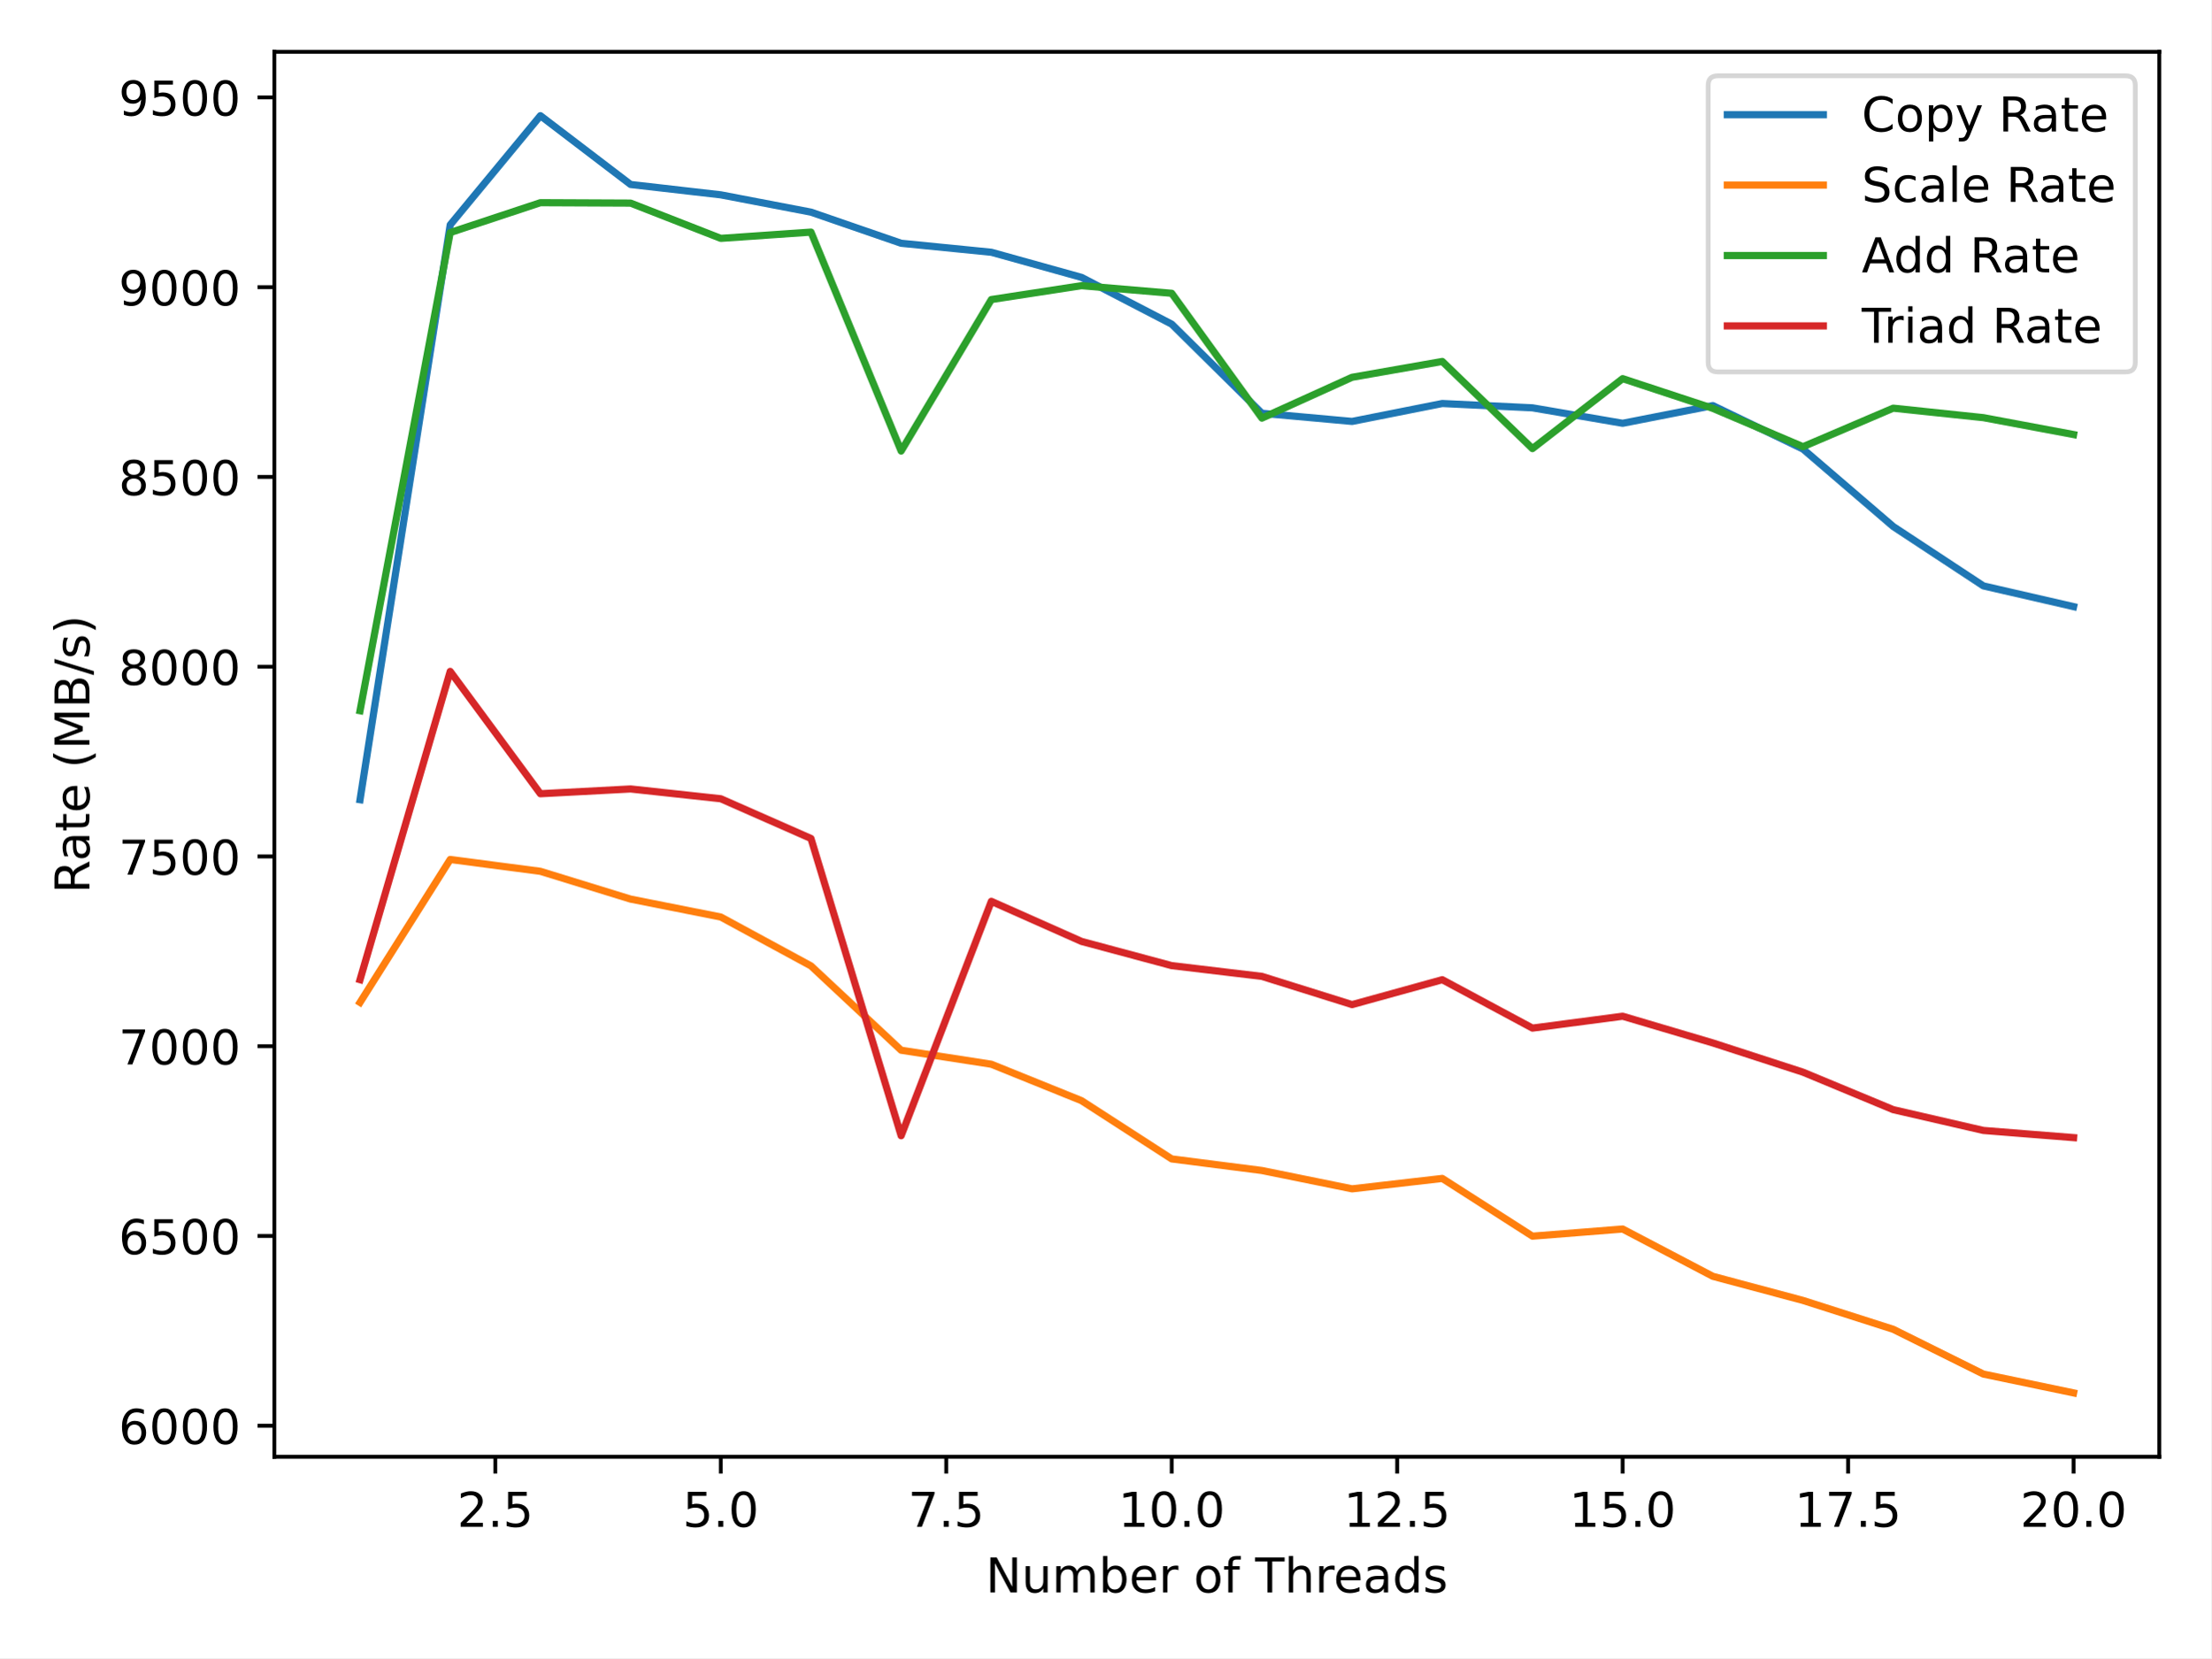
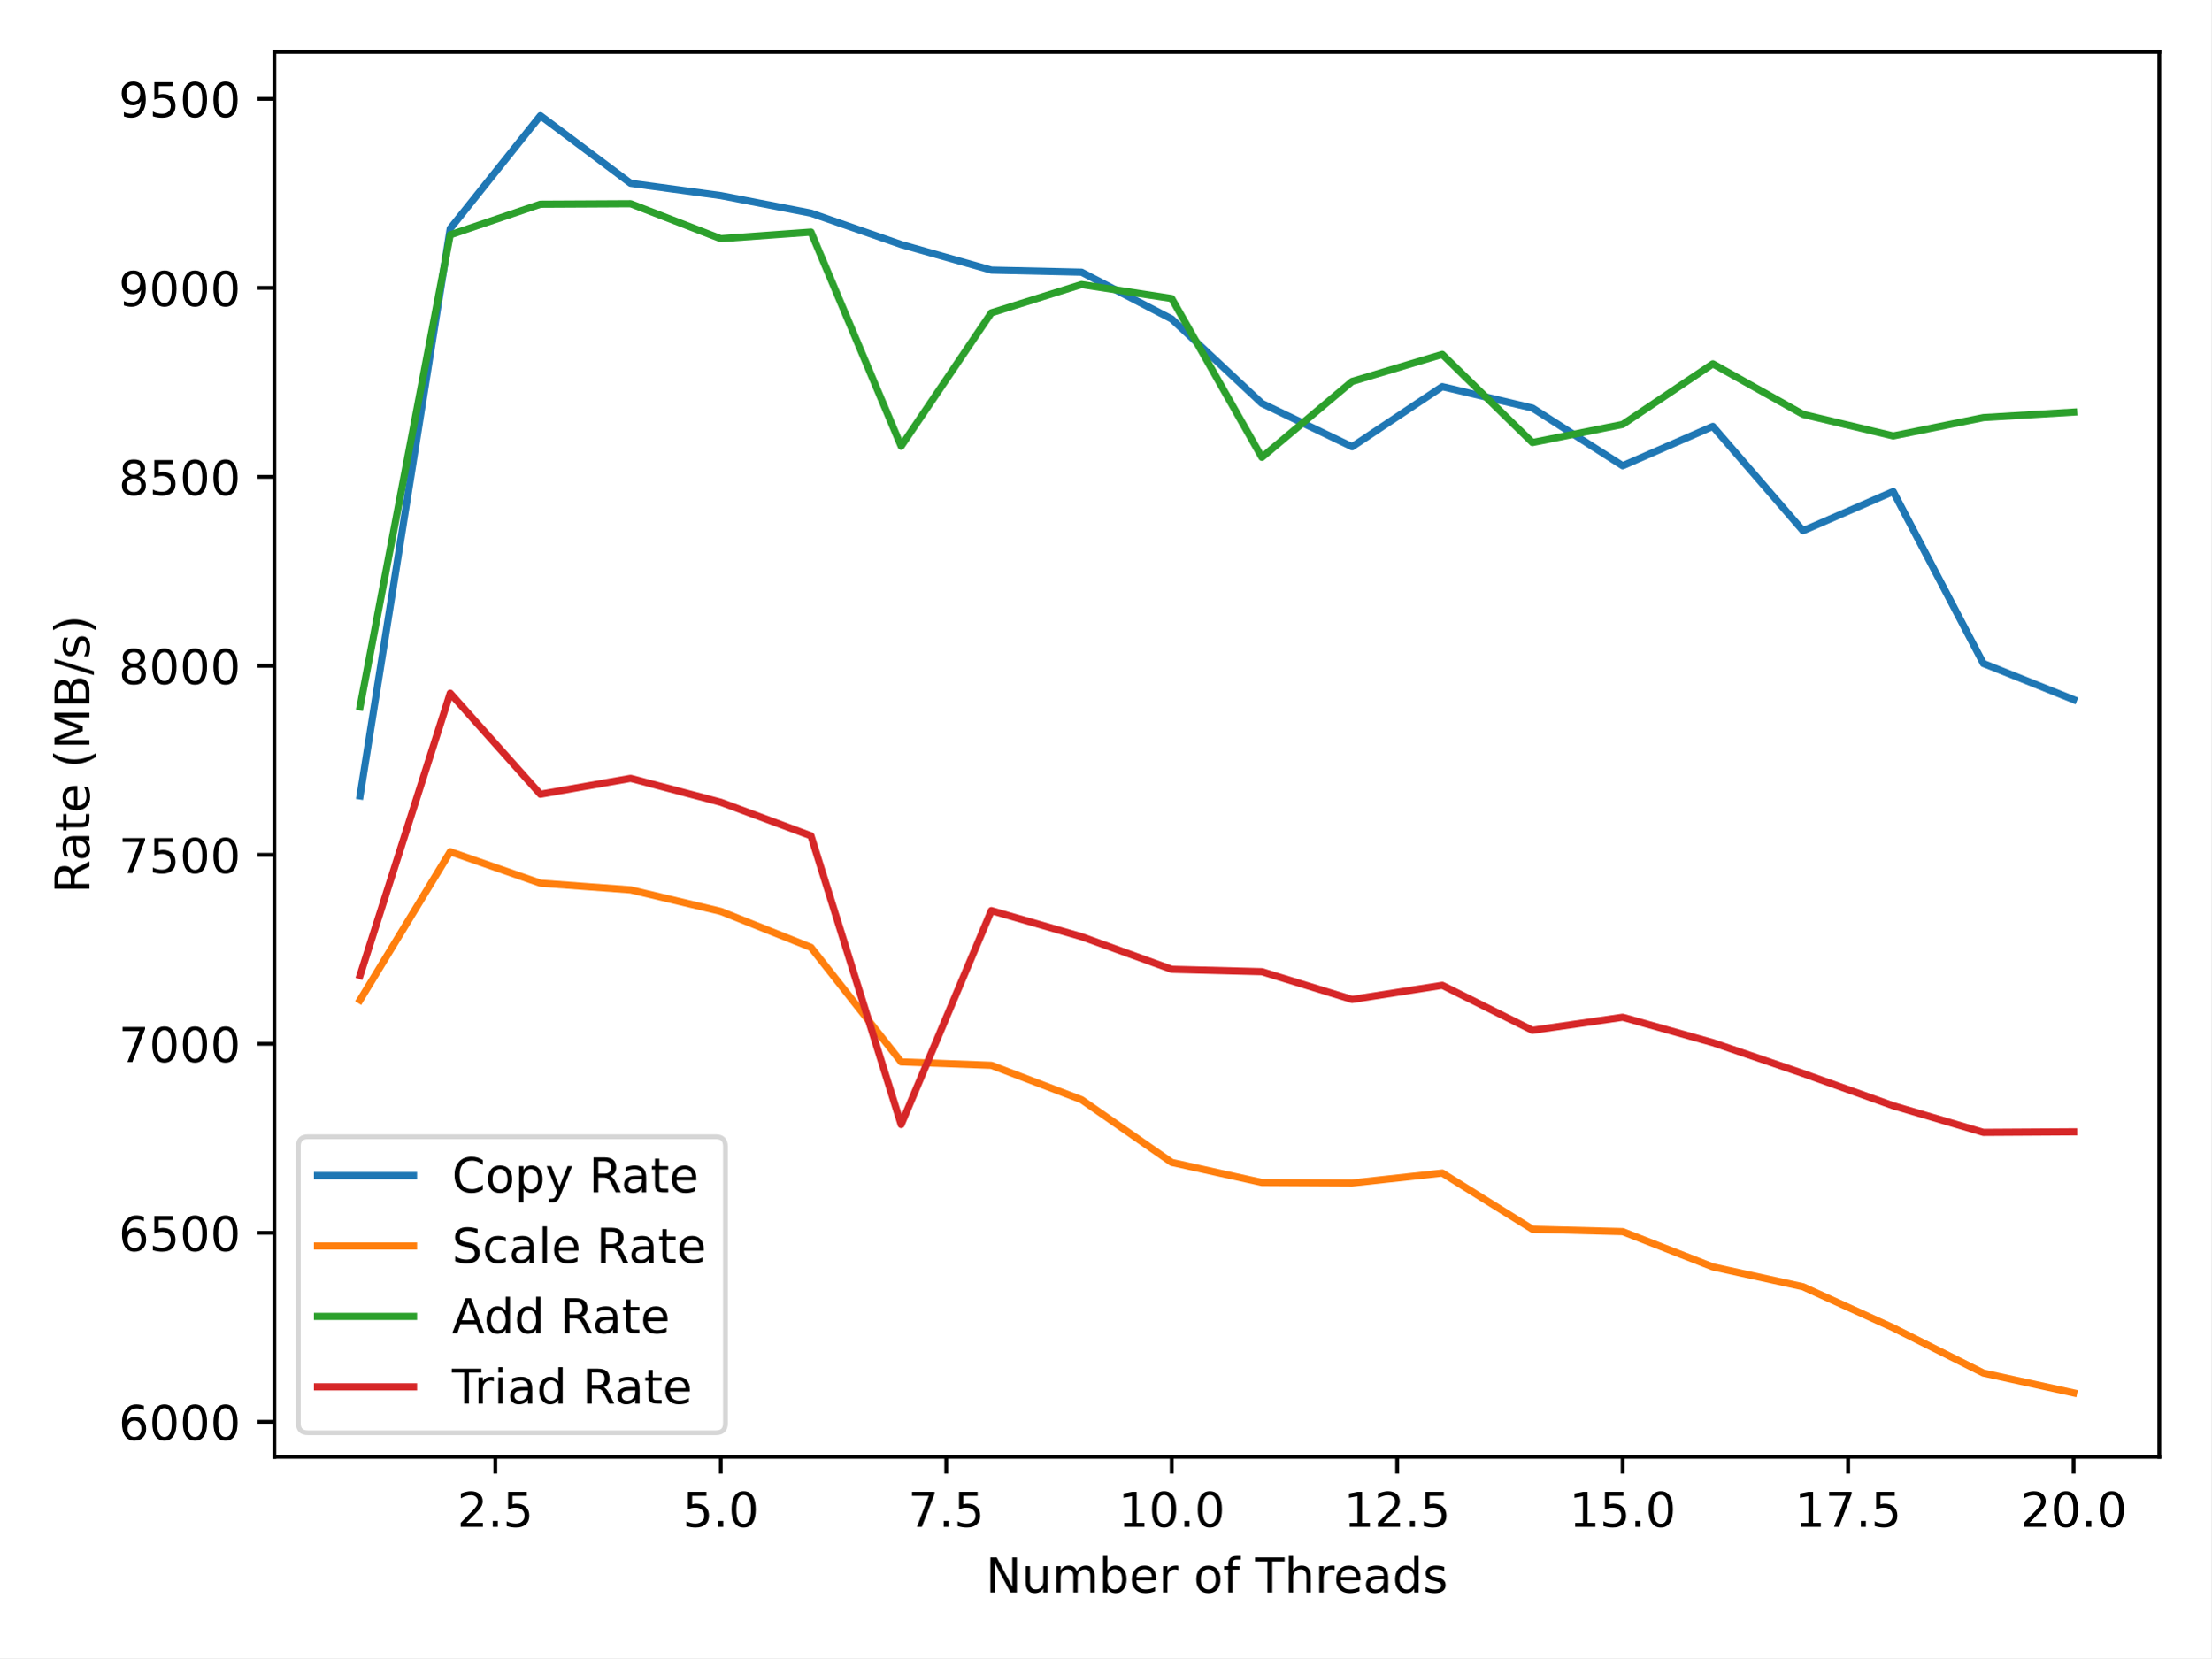
<svg xmlns="http://www.w3.org/2000/svg" xmlns:xlink="http://www.w3.org/1999/xlink" height="345.6pt" version="1.1" viewBox="0 0 460.8 345.6" width="460.8pt">
  <defs>
    <style type="text/css">*{stroke-linecap:butt;stroke-linejoin:round;}</style>
  </defs>
  <g id="figure_1">
    <g id="patch_1">
      <path d="M 0 345.6  L 460.8 345.6  L 460.8 0  L 0 0  z " style="fill:#ffffff;" />
    </g>
    <g id="axes_1">
      <g id="patch_2">
        <path d="M 57.17 303.64  L 450 303.64  L 450 10.8  L 57.17 10.8  z " style="fill:#ffffff;" />
      </g>
      <g id="matplotlib.axis_1">
        <g id="xtick_1">
          <g id="line2d_1">
            <defs>
-               <path d="M 0 0  L 0 3.5  " id="m4a4d8d1204" style="stroke:#000000;stroke-width:0.8;" />
-             </defs>
-             <g>
-               <use style="stroke:#000000;stroke-width:0.8;" x="103.219" xlink:href="#m4a4d8d1204" y="303.64" />
+               <path d="M 0 0  L 0 3.5  " id="m81d49701ac" style="stroke:#000000;stroke-width:0.8;" />
+             </defs>
+             <g>
+               <use style="stroke:#000000;stroke-width:0.8;" x="103.219" xlink:href="#m81d49701ac" y="303.64" />
            </g>
          </g>
          <g id="text_1">
            <g transform="translate(95.26789 318.2384)scale(0.1 -0.1)">
              <defs>
                <path d="M 19.188 8.297  L 53.609 8.297  L 53.609 0  L 7.328 0  L 7.328 8.297  Q 12.938 14.109 22.625 23.891  Q 32.328 33.688 34.812 36.531  Q 39.547 41.844 41.422 45.531  Q 43.312 49.219 43.312 52.781  Q 43.312 58.594 39.234 62.25  Q 35.156 65.922 28.609 65.922  Q 23.969 65.922 18.812 64.312  Q 13.672 62.703 7.812 59.422  L 7.812 69.391  Q 13.766 71.781 18.938 73  Q 24.125 74.219 28.422 74.219  Q 39.75 74.219 46.484 68.547  Q 53.219 62.891 53.219 53.422  Q 53.219 48.922 51.531 44.891  Q 49.859 40.875 45.406 35.406  Q 44.188 33.984 37.641 27.219  Q 31.109 20.453 19.188 8.297  z " id="DejaVuSans-50" />
                <path d="M 10.688 12.406  L 21 12.406  L 21 0  L 10.688 0  z " id="DejaVuSans-46" />
                <path d="M 10.797 72.906  L 49.516 72.906  L 49.516 64.594  L 19.828 64.594  L 19.828 46.734  Q 21.969 47.469 24.109 47.828  Q 26.266 48.188 28.422 48.188  Q 40.625 48.188 47.75 41.5  Q 54.891 34.812 54.891 23.391  Q 54.891 11.625 47.562 5.094  Q 40.234 -1.422 26.906 -1.422  Q 22.312 -1.422 17.547 -0.641  Q 12.797 0.141 7.719 1.703  L 7.719 11.625  Q 12.109 9.234 16.797 8.062  Q 21.484 6.891 26.703 6.891  Q 35.156 6.891 40.078 11.328  Q 45.016 15.766 45.016 23.391  Q 45.016 31 40.078 35.438  Q 35.156 39.891 26.703 39.891  Q 22.75 39.891 18.812 39.016  Q 14.891 38.141 10.797 36.281  z " id="DejaVuSans-53" />
              </defs>
              <use xlink:href="#DejaVuSans-50" />
              <use x="63.623" xlink:href="#DejaVuSans-46" />
              <use x="95.41" xlink:href="#DejaVuSans-53" />
            </g>
          </g>
        </g>
        <g id="xtick_2">
          <g id="line2d_2">
            <g>
-               <use style="stroke:#000000;stroke-width:0.8;" x="150.209" xlink:href="#m4a4d8d1204" y="303.64" />
+               <use style="stroke:#000000;stroke-width:0.8;" x="150.209" xlink:href="#m81d49701ac" y="303.64" />
            </g>
          </g>
          <g id="text_2">
            <g transform="translate(142.2571 318.2384)scale(0.1 -0.1)">
              <defs>
                <path d="M 31.781 66.406  Q 24.172 66.406 20.328 58.906  Q 16.5 51.422 16.5 36.375  Q 16.5 21.391 20.328 13.891  Q 24.172 6.391 31.781 6.391  Q 39.453 6.391 43.281 13.891  Q 47.125 21.391 47.125 36.375  Q 47.125 51.422 43.281 58.906  Q 39.453 66.406 31.781 66.406  z M 31.781 74.219  Q 44.047 74.219 50.516 64.516  Q 56.984 54.828 56.984 36.375  Q 56.984 17.969 50.516 8.266  Q 44.047 -1.422 31.781 -1.422  Q 19.531 -1.422 13.062 8.266  Q 6.594 17.969 6.594 36.375  Q 6.594 54.828 13.062 64.516  Q 19.531 74.219 31.781 74.219  z " id="DejaVuSans-48" />
              </defs>
              <use xlink:href="#DejaVuSans-53" />
              <use x="63.623" xlink:href="#DejaVuSans-46" />
              <use x="95.41" xlink:href="#DejaVuSans-48" />
            </g>
          </g>
        </g>
        <g id="xtick_3">
          <g id="line2d_3">
            <g>
-               <use style="stroke:#000000;stroke-width:0.8;" x="197.198" xlink:href="#m4a4d8d1204" y="303.64" />
+               <use style="stroke:#000000;stroke-width:0.8;" x="197.198" xlink:href="#m81d49701ac" y="303.64" />
            </g>
          </g>
          <g id="text_3">
            <g transform="translate(189.2464 318.2384)scale(0.1 -0.1)">
              <defs>
                <path d="M 8.203 72.906  L 55.078 72.906  L 55.078 68.703  L 28.609 0  L 18.312 0  L 43.219 64.594  L 8.203 64.594  z " id="DejaVuSans-55" />
              </defs>
              <use xlink:href="#DejaVuSans-55" />
              <use x="63.623" xlink:href="#DejaVuSans-46" />
              <use x="95.41" xlink:href="#DejaVuSans-53" />
            </g>
          </g>
        </g>
        <g id="xtick_4">
          <g id="line2d_4">
            <g>
-               <use style="stroke:#000000;stroke-width:0.8;" x="244.187" xlink:href="#m4a4d8d1204" y="303.64" />
+               <use style="stroke:#000000;stroke-width:0.8;" x="244.187" xlink:href="#m81d49701ac" y="303.64" />
            </g>
          </g>
          <g id="text_4">
            <g transform="translate(233.0543 318.2384)scale(0.1 -0.1)">
              <defs>
                <path d="M 12.406 8.297  L 28.516 8.297  L 28.516 63.922  L 10.984 60.406  L 10.984 69.391  L 28.422 72.906  L 38.281 72.906  L 38.281 8.297  L 54.391 8.297  L 54.391 0  L 12.406 0  z " id="DejaVuSans-49" />
              </defs>
              <use xlink:href="#DejaVuSans-49" />
              <use x="63.623" xlink:href="#DejaVuSans-48" />
              <use x="127.246" xlink:href="#DejaVuSans-46" />
              <use x="159.033" xlink:href="#DejaVuSans-48" />
            </g>
          </g>
        </g>
        <g id="xtick_5">
          <g id="line2d_5">
            <g>
-               <use style="stroke:#000000;stroke-width:0.8;" x="291.176" xlink:href="#m4a4d8d1204" y="303.64" />
+               <use style="stroke:#000000;stroke-width:0.8;" x="291.176" xlink:href="#m81d49701ac" y="303.64" />
            </g>
          </g>
          <g id="text_5">
            <g transform="translate(280.0436 318.2384)scale(0.1 -0.1)">
              <use xlink:href="#DejaVuSans-49" />
              <use x="63.623" xlink:href="#DejaVuSans-50" />
              <use x="127.246" xlink:href="#DejaVuSans-46" />
              <use x="159.033" xlink:href="#DejaVuSans-53" />
            </g>
          </g>
        </g>
        <g id="xtick_6">
          <g id="line2d_6">
            <g>
-               <use style="stroke:#000000;stroke-width:0.8;" x="338.166" xlink:href="#m4a4d8d1204" y="303.64" />
+               <use style="stroke:#000000;stroke-width:0.8;" x="338.166" xlink:href="#m81d49701ac" y="303.64" />
            </g>
          </g>
          <g id="text_6">
            <g transform="translate(327.0328 318.2384)scale(0.1 -0.1)">
              <use xlink:href="#DejaVuSans-49" />
              <use x="63.623" xlink:href="#DejaVuSans-53" />
              <use x="127.246" xlink:href="#DejaVuSans-46" />
              <use x="159.033" xlink:href="#DejaVuSans-48" />
            </g>
          </g>
        </g>
        <g id="xtick_7">
          <g id="line2d_7">
            <g>
-               <use style="stroke:#000000;stroke-width:0.8;" x="385.155" xlink:href="#m4a4d8d1204" y="303.64" />
+               <use style="stroke:#000000;stroke-width:0.8;" x="385.155" xlink:href="#m81d49701ac" y="303.64" />
            </g>
          </g>
          <g id="text_7">
            <g transform="translate(374.022 318.2384)scale(0.1 -0.1)">
              <use xlink:href="#DejaVuSans-49" />
              <use x="63.623" xlink:href="#DejaVuSans-55" />
              <use x="127.246" xlink:href="#DejaVuSans-46" />
              <use x="159.033" xlink:href="#DejaVuSans-53" />
            </g>
          </g>
        </g>
        <g id="xtick_8">
          <g id="line2d_8">
            <g>
-               <use style="stroke:#000000;stroke-width:0.8;" x="432.144" xlink:href="#m4a4d8d1204" y="303.64" />
+               <use style="stroke:#000000;stroke-width:0.8;" x="432.144" xlink:href="#m81d49701ac" y="303.64" />
            </g>
          </g>
          <g id="text_8">
            <g transform="translate(421.0113 318.2384)scale(0.1 -0.1)">
              <use xlink:href="#DejaVuSans-50" />
              <use x="63.623" xlink:href="#DejaVuSans-48" />
              <use x="127.246" xlink:href="#DejaVuSans-46" />
              <use x="159.033" xlink:href="#DejaVuSans-48" />
            </g>
          </g>
        </g>
        <g id="text_9">
          <g transform="translate(205.4162 331.9166)scale(0.1 -0.1)">
            <defs>
              <path d="M 9.812 72.906  L 23.094 72.906  L 55.422 11.922  L 55.422 72.906  L 64.984 72.906  L 64.984 0  L 51.703 0  L 19.391 60.984  L 19.391 0  L 9.812 0  z " id="DejaVuSans-78" />
              <path d="M 8.5 21.578  L 8.5 54.688  L 17.484 54.688  L 17.484 21.922  Q 17.484 14.156 20.5 10.266  Q 23.531 6.391 29.594 6.391  Q 36.859 6.391 41.078 11.031  Q 45.312 15.672 45.312 23.688  L 45.312 54.688  L 54.297 54.688  L 54.297 0  L 45.312 0  L 45.312 8.406  Q 42.047 3.422 37.719 1  Q 33.406 -1.422 27.688 -1.422  Q 18.266 -1.422 13.375 4.438  Q 8.5 10.297 8.5 21.578  z M 31.109 56  z " id="DejaVuSans-117" />
              <path d="M 52 44.188  Q 55.375 50.25 60.062 53.125  Q 64.75 56 71.094 56  Q 79.641 56 84.281 50.016  Q 88.922 44.047 88.922 33.016  L 88.922 0  L 79.891 0  L 79.891 32.719  Q 79.891 40.578 77.094 44.375  Q 74.312 48.188 68.609 48.188  Q 61.625 48.188 57.562 43.547  Q 53.516 38.922 53.516 30.906  L 53.516 0  L 44.484 0  L 44.484 32.719  Q 44.484 40.625 41.703 44.406  Q 38.922 48.188 33.109 48.188  Q 26.219 48.188 22.156 43.531  Q 18.109 38.875 18.109 30.906  L 18.109 0  L 9.078 0  L 9.078 54.688  L 18.109 54.688  L 18.109 46.188  Q 21.188 51.219 25.484 53.609  Q 29.781 56 35.688 56  Q 41.656 56 45.828 52.969  Q 50 49.953 52 44.188  z " id="DejaVuSans-109" />
              <path d="M 48.688 27.297  Q 48.688 37.203 44.609 42.844  Q 40.531 48.484 33.406 48.484  Q 26.266 48.484 22.188 42.844  Q 18.109 37.203 18.109 27.297  Q 18.109 17.391 22.188 11.75  Q 26.266 6.109 33.406 6.109  Q 40.531 6.109 44.609 11.75  Q 48.688 17.391 48.688 27.297  z M 18.109 46.391  Q 20.953 51.266 25.266 53.625  Q 29.594 56 35.594 56  Q 45.562 56 51.781 48.094  Q 58.016 40.188 58.016 27.297  Q 58.016 14.406 51.781 6.484  Q 45.562 -1.422 35.594 -1.422  Q 29.594 -1.422 25.266 0.953  Q 20.953 3.328 18.109 8.203  L 18.109 0  L 9.078 0  L 9.078 75.984  L 18.109 75.984  z " id="DejaVuSans-98" />
              <path d="M 56.203 29.594  L 56.203 25.203  L 14.891 25.203  Q 15.484 15.922 20.484 11.062  Q 25.484 6.203 34.422 6.203  Q 39.594 6.203 44.453 7.469  Q 49.312 8.734 54.109 11.281  L 54.109 2.781  Q 49.266 0.734 44.188 -0.344  Q 39.109 -1.422 33.891 -1.422  Q 20.797 -1.422 13.156 6.188  Q 5.516 13.812 5.516 26.812  Q 5.516 40.234 12.766 48.109  Q 20.016 56 32.328 56  Q 43.359 56 49.781 48.891  Q 56.203 41.797 56.203 29.594  z M 47.219 32.234  Q 47.125 39.594 43.094 43.984  Q 39.062 48.391 32.422 48.391  Q 24.906 48.391 20.391 44.141  Q 15.875 39.891 15.188 32.172  z " id="DejaVuSans-101" />
              <path d="M 41.109 46.297  Q 39.594 47.172 37.812 47.578  Q 36.031 48 33.891 48  Q 26.266 48 22.188 43.047  Q 18.109 38.094 18.109 28.812  L 18.109 0  L 9.078 0  L 9.078 54.688  L 18.109 54.688  L 18.109 46.188  Q 20.953 51.172 25.484 53.578  Q 30.031 56 36.531 56  Q 37.453 56 38.578 55.875  Q 39.703 55.766 41.062 55.516  z " id="DejaVuSans-114" />
              <path id="DejaVuSans-32" />
              <path d="M 30.609 48.391  Q 23.391 48.391 19.188 42.75  Q 14.984 37.109 14.984 27.297  Q 14.984 17.484 19.156 11.844  Q 23.344 6.203 30.609 6.203  Q 37.797 6.203 41.984 11.859  Q 46.188 17.531 46.188 27.297  Q 46.188 37.016 41.984 42.703  Q 37.797 48.391 30.609 48.391  z M 30.609 56  Q 42.328 56 49.016 48.375  Q 55.719 40.766 55.719 27.297  Q 55.719 13.875 49.016 6.219  Q 42.328 -1.422 30.609 -1.422  Q 18.844 -1.422 12.172 6.219  Q 5.516 13.875 5.516 27.297  Q 5.516 40.766 12.172 48.375  Q 18.844 56 30.609 56  z " id="DejaVuSans-111" />
              <path d="M 37.109 75.984  L 37.109 68.5  L 28.516 68.5  Q 23.688 68.5 21.797 66.547  Q 19.922 64.594 19.922 59.516  L 19.922 54.688  L 34.719 54.688  L 34.719 47.703  L 19.922 47.703  L 19.922 0  L 10.891 0  L 10.891 47.703  L 2.297 47.703  L 2.297 54.688  L 10.891 54.688  L 10.891 58.5  Q 10.891 67.625 15.141 71.797  Q 19.391 75.984 28.609 75.984  z " id="DejaVuSans-102" />
              <path d="M -0.297 72.906  L 61.375 72.906  L 61.375 64.594  L 35.5 64.594  L 35.5 0  L 25.594 0  L 25.594 64.594  L -0.297 64.594  z " id="DejaVuSans-84" />
              <path d="M 54.891 33.016  L 54.891 0  L 45.906 0  L 45.906 32.719  Q 45.906 40.484 42.875 44.328  Q 39.844 48.188 33.797 48.188  Q 26.516 48.188 22.312 43.547  Q 18.109 38.922 18.109 30.906  L 18.109 0  L 9.078 0  L 9.078 75.984  L 18.109 75.984  L 18.109 46.188  Q 21.344 51.125 25.703 53.562  Q 30.078 56 35.797 56  Q 45.219 56 50.047 50.172  Q 54.891 44.344 54.891 33.016  z " id="DejaVuSans-104" />
              <path d="M 34.281 27.484  Q 23.391 27.484 19.188 25  Q 14.984 22.516 14.984 16.5  Q 14.984 11.719 18.141 8.906  Q 21.297 6.109 26.703 6.109  Q 34.188 6.109 38.703 11.406  Q 43.219 16.703 43.219 25.484  L 43.219 27.484  z M 52.203 31.203  L 52.203 0  L 43.219 0  L 43.219 8.297  Q 40.141 3.328 35.547 0.953  Q 30.953 -1.422 24.312 -1.422  Q 15.922 -1.422 10.953 3.297  Q 6 8.016 6 15.922  Q 6 25.141 12.172 29.828  Q 18.359 34.516 30.609 34.516  L 43.219 34.516  L 43.219 35.406  Q 43.219 41.609 39.141 45  Q 35.062 48.391 27.688 48.391  Q 23 48.391 18.547 47.266  Q 14.109 46.141 10.016 43.891  L 10.016 52.203  Q 14.938 54.109 19.578 55.047  Q 24.219 56 28.609 56  Q 40.484 56 46.344 49.844  Q 52.203 43.703 52.203 31.203  z " id="DejaVuSans-97" />
              <path d="M 45.406 46.391  L 45.406 75.984  L 54.391 75.984  L 54.391 0  L 45.406 0  L 45.406 8.203  Q 42.578 3.328 38.25 0.953  Q 33.938 -1.422 27.875 -1.422  Q 17.969 -1.422 11.734 6.484  Q 5.516 14.406 5.516 27.297  Q 5.516 40.188 11.734 48.094  Q 17.969 56 27.875 56  Q 33.938 56 38.25 53.625  Q 42.578 51.266 45.406 46.391  z M 14.797 27.297  Q 14.797 17.391 18.875 11.75  Q 22.953 6.109 30.078 6.109  Q 37.203 6.109 41.297 11.75  Q 45.406 17.391 45.406 27.297  Q 45.406 37.203 41.297 42.844  Q 37.203 48.484 30.078 48.484  Q 22.953 48.484 18.875 42.844  Q 14.797 37.203 14.797 27.297  z " id="DejaVuSans-100" />
              <path d="M 44.281 53.078  L 44.281 44.578  Q 40.484 46.531 36.375 47.5  Q 32.281 48.484 27.875 48.484  Q 21.188 48.484 17.844 46.438  Q 14.5 44.391 14.5 40.281  Q 14.5 37.156 16.891 35.375  Q 19.281 33.594 26.516 31.984  L 29.594 31.297  Q 39.156 29.25 43.188 25.516  Q 47.219 21.781 47.219 15.094  Q 47.219 7.469 41.188 3.016  Q 35.156 -1.422 24.609 -1.422  Q 20.219 -1.422 15.453 -0.562  Q 10.688 0.297 5.422 2  L 5.422 11.281  Q 10.406 8.688 15.234 7.391  Q 20.062 6.109 24.812 6.109  Q 31.156 6.109 34.562 8.281  Q 37.984 10.453 37.984 14.406  Q 37.984 18.062 35.516 20.016  Q 33.062 21.969 24.703 23.781  L 21.578 24.516  Q 13.234 26.266 9.516 29.906  Q 5.812 33.547 5.812 39.891  Q 5.812 47.609 11.281 51.797  Q 16.75 56 26.812 56  Q 31.781 56 36.172 55.266  Q 40.578 54.547 44.281 53.078  z " id="DejaVuSans-115" />
            </defs>
            <use xlink:href="#DejaVuSans-78" />
            <use x="74.805" xlink:href="#DejaVuSans-117" />
            <use x="138.184" xlink:href="#DejaVuSans-109" />
            <use x="235.596" xlink:href="#DejaVuSans-98" />
            <use x="299.072" xlink:href="#DejaVuSans-101" />
            <use x="360.596" xlink:href="#DejaVuSans-114" />
            <use x="401.709" xlink:href="#DejaVuSans-32" />
            <use x="433.496" xlink:href="#DejaVuSans-111" />
            <use x="494.678" xlink:href="#DejaVuSans-102" />
            <use x="529.883" xlink:href="#DejaVuSans-32" />
            <use x="561.67" xlink:href="#DejaVuSans-84" />
            <use x="622.754" xlink:href="#DejaVuSans-104" />
            <use x="686.133" xlink:href="#DejaVuSans-114" />
            <use x="724.996" xlink:href="#DejaVuSans-101" />
            <use x="786.52" xlink:href="#DejaVuSans-97" />
            <use x="847.799" xlink:href="#DejaVuSans-100" />
            <use x="911.275" xlink:href="#DejaVuSans-115" />
          </g>
        </g>
      </g>
      <g id="matplotlib.axis_2">
        <g id="ytick_1">
          <g id="line2d_9">
            <defs>
-               <path d="M 0 0  L -3.5 0  " id="m89e378b33a" style="stroke:#000000;stroke-width:0.8;" />
-             </defs>
-             <g>
-               <use style="stroke:#000000;stroke-width:0.8;" x="57.17" xlink:href="#m89e378b33a" y="297.172" />
+               <path d="M 0 0  L -3.5 0  " id="ma04b924eb6" style="stroke:#000000;stroke-width:0.8;" />
+             </defs>
+             <g>
+               <use style="stroke:#000000;stroke-width:0.8;" x="57.17" xlink:href="#ma04b924eb6" y="296.348" />
            </g>
          </g>
          <g id="text_10">
-             <g transform="translate(24.72 300.9713)scale(0.1 -0.1)">
+             <g transform="translate(24.72 300.1474)scale(0.1 -0.1)">
              <defs>
                <path d="M 33.016 40.375  Q 26.375 40.375 22.484 35.828  Q 18.609 31.297 18.609 23.391  Q 18.609 15.531 22.484 10.953  Q 26.375 6.391 33.016 6.391  Q 39.656 6.391 43.531 10.953  Q 47.406 15.531 47.406 23.391  Q 47.406 31.297 43.531 35.828  Q 39.656 40.375 33.016 40.375  z M 52.594 71.297  L 52.594 62.312  Q 48.875 64.062 45.094 64.984  Q 41.312 65.922 37.594 65.922  Q 27.828 65.922 22.672 59.328  Q 17.531 52.734 16.797 39.406  Q 19.672 43.656 24.016 45.922  Q 28.375 48.188 33.594 48.188  Q 44.578 48.188 50.953 41.516  Q 57.328 34.859 57.328 23.391  Q 57.328 12.156 50.688 5.359  Q 44.047 -1.422 33.016 -1.422  Q 20.359 -1.422 13.672 8.266  Q 6.984 17.969 6.984 36.375  Q 6.984 53.656 15.188 63.938  Q 23.391 74.219 37.203 74.219  Q 40.922 74.219 44.703 73.484  Q 48.484 72.75 52.594 71.297  z " id="DejaVuSans-54" />
              </defs>
              <use xlink:href="#DejaVuSans-54" />
              <use x="63.623" xlink:href="#DejaVuSans-48" />
              <use x="127.246" xlink:href="#DejaVuSans-48" />
              <use x="190.869" xlink:href="#DejaVuSans-48" />
            </g>
          </g>
        </g>
        <g id="ytick_2">
          <g id="line2d_10">
            <g>
-               <use style="stroke:#000000;stroke-width:0.8;" x="57.17" xlink:href="#m89e378b33a" y="257.617" />
+               <use style="stroke:#000000;stroke-width:0.8;" x="57.17" xlink:href="#ma04b924eb6" y="256.956" />
            </g>
          </g>
          <g id="text_11">
-             <g transform="translate(24.72 261.4167)scale(0.1 -0.1)">
+             <g transform="translate(24.72 260.7555)scale(0.1 -0.1)">
              <use xlink:href="#DejaVuSans-54" />
              <use x="63.623" xlink:href="#DejaVuSans-53" />
              <use x="127.246" xlink:href="#DejaVuSans-48" />
              <use x="190.869" xlink:href="#DejaVuSans-48" />
            </g>
          </g>
        </g>
        <g id="ytick_3">
          <g id="line2d_11">
            <g>
-               <use style="stroke:#000000;stroke-width:0.8;" x="57.17" xlink:href="#m89e378b33a" y="218.063" />
+               <use style="stroke:#000000;stroke-width:0.8;" x="57.17" xlink:href="#ma04b924eb6" y="217.564" />
            </g>
          </g>
          <g id="text_12">
-             <g transform="translate(24.72 221.8621)scale(0.1 -0.1)">
+             <g transform="translate(24.72 221.3636)scale(0.1 -0.1)">
              <use xlink:href="#DejaVuSans-55" />
              <use x="63.623" xlink:href="#DejaVuSans-48" />
              <use x="127.246" xlink:href="#DejaVuSans-48" />
              <use x="190.869" xlink:href="#DejaVuSans-48" />
            </g>
          </g>
        </g>
        <g id="ytick_4">
          <g id="line2d_12">
            <g>
-               <use style="stroke:#000000;stroke-width:0.8;" x="57.17" xlink:href="#m89e378b33a" y="178.508" />
+               <use style="stroke:#000000;stroke-width:0.8;" x="57.17" xlink:href="#ma04b924eb6" y="178.173" />
            </g>
          </g>
          <g id="text_13">
-             <g transform="translate(24.72 182.3075)scale(0.1 -0.1)">
+             <g transform="translate(24.72 181.9718)scale(0.1 -0.1)">
              <use xlink:href="#DejaVuSans-55" />
              <use x="63.623" xlink:href="#DejaVuSans-53" />
              <use x="127.246" xlink:href="#DejaVuSans-48" />
              <use x="190.869" xlink:href="#DejaVuSans-48" />
            </g>
          </g>
        </g>
        <g id="ytick_5">
          <g id="line2d_13">
            <g>
-               <use style="stroke:#000000;stroke-width:0.8;" x="57.17" xlink:href="#m89e378b33a" y="138.954" />
+               <use style="stroke:#000000;stroke-width:0.8;" x="57.17" xlink:href="#ma04b924eb6" y="138.781" />
            </g>
          </g>
          <g id="text_14">
-             <g transform="translate(24.72 142.7529)scale(0.1 -0.1)">
+             <g transform="translate(24.72 142.5799)scale(0.1 -0.1)">
              <defs>
                <path d="M 31.781 34.625  Q 24.75 34.625 20.719 30.859  Q 16.703 27.094 16.703 20.516  Q 16.703 13.922 20.719 10.156  Q 24.75 6.391 31.781 6.391  Q 38.812 6.391 42.859 10.172  Q 46.922 13.969 46.922 20.516  Q 46.922 27.094 42.891 30.859  Q 38.875 34.625 31.781 34.625  z M 21.922 38.812  Q 15.578 40.375 12.031 44.719  Q 8.5 49.078 8.5 55.328  Q 8.5 64.062 14.719 69.141  Q 20.953 74.219 31.781 74.219  Q 42.672 74.219 48.875 69.141  Q 55.078 64.062 55.078 55.328  Q 55.078 49.078 51.531 44.719  Q 48 40.375 41.703 38.812  Q 48.828 37.156 52.797 32.312  Q 56.781 27.484 56.781 20.516  Q 56.781 9.906 50.312 4.234  Q 43.844 -1.422 31.781 -1.422  Q 19.734 -1.422 13.25 4.234  Q 6.781 9.906 6.781 20.516  Q 6.781 27.484 10.781 32.312  Q 14.797 37.156 21.922 38.812  z M 18.312 54.391  Q 18.312 48.734 21.844 45.562  Q 25.391 42.391 31.781 42.391  Q 38.141 42.391 41.719 45.562  Q 45.312 48.734 45.312 54.391  Q 45.312 60.062 41.719 63.234  Q 38.141 66.406 31.781 66.406  Q 25.391 66.406 21.844 63.234  Q 18.312 60.062 18.312 54.391  z " id="DejaVuSans-56" />
              </defs>
              <use xlink:href="#DejaVuSans-56" />
              <use x="63.623" xlink:href="#DejaVuSans-48" />
              <use x="127.246" xlink:href="#DejaVuSans-48" />
              <use x="190.869" xlink:href="#DejaVuSans-48" />
            </g>
          </g>
        </g>
        <g id="ytick_6">
          <g id="line2d_14">
            <g>
-               <use style="stroke:#000000;stroke-width:0.8;" x="57.17" xlink:href="#m89e378b33a" y="99.399" />
+               <use style="stroke:#000000;stroke-width:0.8;" x="57.17" xlink:href="#ma04b924eb6" y="99.389" />
            </g>
          </g>
          <g id="text_15">
-             <g transform="translate(24.72 103.1983)scale(0.1 -0.1)">
+             <g transform="translate(24.72 103.188)scale(0.1 -0.1)">
              <use xlink:href="#DejaVuSans-56" />
              <use x="63.623" xlink:href="#DejaVuSans-53" />
              <use x="127.246" xlink:href="#DejaVuSans-48" />
              <use x="190.869" xlink:href="#DejaVuSans-48" />
            </g>
          </g>
        </g>
        <g id="ytick_7">
          <g id="line2d_15">
            <g>
-               <use style="stroke:#000000;stroke-width:0.8;" x="57.17" xlink:href="#m89e378b33a" y="59.845" />
+               <use style="stroke:#000000;stroke-width:0.8;" x="57.17" xlink:href="#ma04b924eb6" y="59.997" />
            </g>
          </g>
          <g id="text_16">
-             <g transform="translate(24.72 63.64374)scale(0.1 -0.1)">
+             <g transform="translate(24.72 63.79613)scale(0.1 -0.1)">
              <defs>
                <path d="M 10.984 1.516  L 10.984 10.5  Q 14.703 8.734 18.5 7.812  Q 22.312 6.891 25.984 6.891  Q 35.75 6.891 40.891 13.453  Q 46.047 20.016 46.781 33.406  Q 43.953 29.203 39.594 26.953  Q 35.25 24.703 29.984 24.703  Q 19.047 24.703 12.672 31.312  Q 6.297 37.938 6.297 49.422  Q 6.297 60.641 12.938 67.422  Q 19.578 74.219 30.609 74.219  Q 43.266 74.219 49.922 64.516  Q 56.594 54.828 56.594 36.375  Q 56.594 19.141 48.406 8.859  Q 40.234 -1.422 26.422 -1.422  Q 22.703 -1.422 18.891 -0.688  Q 15.094 0.047 10.984 1.516  z M 30.609 32.422  Q 37.25 32.422 41.125 36.953  Q 45.016 41.5 45.016 49.422  Q 45.016 57.281 41.125 61.844  Q 37.25 66.406 30.609 66.406  Q 23.969 66.406 20.094 61.844  Q 16.219 57.281 16.219 49.422  Q 16.219 41.5 20.094 36.953  Q 23.969 32.422 30.609 32.422  z " id="DejaVuSans-57" />
              </defs>
              <use xlink:href="#DejaVuSans-57" />
              <use x="63.623" xlink:href="#DejaVuSans-48" />
              <use x="127.246" xlink:href="#DejaVuSans-48" />
              <use x="190.869" xlink:href="#DejaVuSans-48" />
            </g>
          </g>
        </g>
        <g id="ytick_8">
          <g id="line2d_16">
            <g>
-               <use style="stroke:#000000;stroke-width:0.8;" x="57.17" xlink:href="#m89e378b33a" y="20.29" />
+               <use style="stroke:#000000;stroke-width:0.8;" x="57.17" xlink:href="#ma04b924eb6" y="20.605" />
            </g>
          </g>
          <g id="text_17">
-             <g transform="translate(24.72 24.08916)scale(0.1 -0.1)">
+             <g transform="translate(24.72 24.40425)scale(0.1 -0.1)">
              <use xlink:href="#DejaVuSans-57" />
              <use x="63.623" xlink:href="#DejaVuSans-53" />
              <use x="127.246" xlink:href="#DejaVuSans-48" />
              <use x="190.869" xlink:href="#DejaVuSans-48" />
            </g>
          </g>
        </g>
        <g id="text_18">
          <g transform="translate(18.64031 186.2067)rotate(-90)scale(0.1 -0.1)">
            <defs>
              <path d="M 44.391 34.188  Q 47.562 33.109 50.562 29.594  Q 53.562 26.078 56.594 19.922  L 66.609 0  L 56 0  L 46.688 18.703  Q 43.062 26.031 39.672 28.422  Q 36.281 30.812 30.422 30.812  L 19.672 30.812  L 19.672 0  L 9.812 0  L 9.812 72.906  L 32.078 72.906  Q 44.578 72.906 50.734 67.672  Q 56.891 62.453 56.891 51.906  Q 56.891 45.016 53.688 40.469  Q 50.484 35.938 44.391 34.188  z M 19.672 64.797  L 19.672 38.922  L 32.078 38.922  Q 39.203 38.922 42.844 42.219  Q 46.484 45.516 46.484 51.906  Q 46.484 58.297 42.844 61.547  Q 39.203 64.797 32.078 64.797  z " id="DejaVuSans-82" />
              <path d="M 18.312 70.219  L 18.312 54.688  L 36.812 54.688  L 36.812 47.703  L 18.312 47.703  L 18.312 18.016  Q 18.312 11.328 20.141 9.422  Q 21.969 7.516 27.594 7.516  L 36.812 7.516  L 36.812 0  L 27.594 0  Q 17.188 0 13.234 3.875  Q 9.281 7.766 9.281 18.016  L 9.281 47.703  L 2.688 47.703  L 2.688 54.688  L 9.281 54.688  L 9.281 70.219  z " id="DejaVuSans-116" />
              <path d="M 31 75.875  Q 24.469 64.656 21.281 53.656  Q 18.109 42.672 18.109 31.391  Q 18.109 20.125 21.312 9.062  Q 24.516 -2 31 -13.188  L 23.188 -13.188  Q 15.875 -1.703 12.234 9.375  Q 8.594 20.453 8.594 31.391  Q 8.594 42.281 12.203 53.312  Q 15.828 64.359 23.188 75.875  z " id="DejaVuSans-40" />
              <path d="M 9.812 72.906  L 24.516 72.906  L 43.109 23.297  L 61.812 72.906  L 76.516 72.906  L 76.516 0  L 66.891 0  L 66.891 64.016  L 48.094 14.016  L 38.188 14.016  L 19.391 64.016  L 19.391 0  L 9.812 0  z " id="DejaVuSans-77" />
              <path d="M 19.672 34.812  L 19.672 8.109  L 35.5 8.109  Q 43.453 8.109 47.281 11.406  Q 51.125 14.703 51.125 21.484  Q 51.125 28.328 47.281 31.562  Q 43.453 34.812 35.5 34.812  z M 19.672 64.797  L 19.672 42.828  L 34.281 42.828  Q 41.5 42.828 45.031 45.531  Q 48.578 48.25 48.578 53.812  Q 48.578 59.328 45.031 62.062  Q 41.5 64.797 34.281 64.797  z M 9.812 72.906  L 35.016 72.906  Q 46.297 72.906 52.391 68.219  Q 58.5 63.531 58.5 54.891  Q 58.5 48.188 55.375 44.234  Q 52.25 40.281 46.188 39.312  Q 53.469 37.75 57.5 32.781  Q 61.531 27.828 61.531 20.406  Q 61.531 10.641 54.891 5.312  Q 48.25 0 35.984 0  L 9.812 0  z " id="DejaVuSans-66" />
              <path d="M 25.391 72.906  L 33.688 72.906  L 8.297 -9.281  L 0 -9.281  z " id="DejaVuSans-47" />
              <path d="M 8.016 75.875  L 15.828 75.875  Q 23.141 64.359 26.781 53.312  Q 30.422 42.281 30.422 31.391  Q 30.422 20.453 26.781 9.375  Q 23.141 -1.703 15.828 -13.188  L 8.016 -13.188  Q 14.5 -2 17.703 9.062  Q 20.906 20.125 20.906 31.391  Q 20.906 42.672 17.703 53.656  Q 14.5 64.656 8.016 75.875  z " id="DejaVuSans-41" />
            </defs>
            <use xlink:href="#DejaVuSans-82" />
            <use x="67.232" xlink:href="#DejaVuSans-97" />
            <use x="128.512" xlink:href="#DejaVuSans-116" />
            <use x="167.721" xlink:href="#DejaVuSans-101" />
            <use x="229.244" xlink:href="#DejaVuSans-32" />
            <use x="261.031" xlink:href="#DejaVuSans-40" />
            <use x="300.045" xlink:href="#DejaVuSans-77" />
            <use x="386.324" xlink:href="#DejaVuSans-66" />
            <use x="454.928" xlink:href="#DejaVuSans-47" />
            <use x="488.619" xlink:href="#DejaVuSans-115" />
            <use x="540.719" xlink:href="#DejaVuSans-41" />
          </g>
        </g>
      </g>
      <g id="line2d_17">
-         <path clip-path="url(#pbca024bd13)" d="M 75.026 166.681  L 93.822 46.855  L 112.617 24.111  L 131.413 38.445  L 150.209 40.605  L 169.004 44.213  L 187.8 50.7  L 206.596 52.574  L 225.391 57.811  L 244.187 67.558  L 262.983 86.132  L 281.779 87.833  L 300.574 84.099  L 319.37 85.001  L 338.166 88.221  L 356.961 84.534  L 375.757 93.592  L 394.553 109.739  L 413.348 122.119  L 432.144 126.439  " style="fill:none;stroke:#1f77b4;stroke-linecap:square;stroke-width:1.5;" />
+         <path clip-path="url(#p2ca70c1820)" d="M 75.026 165.89  L 93.822 47.644  L 112.617 24.111  L 131.413 38.197  L 150.209 40.766  L 169.004 44.421  L 187.8 50.96  L 206.596 56.294  L 225.391 56.727  L 244.187 66.489  L 262.983 84.073  L 281.779 93.11  L 300.574 80.583  L 319.37 85.042  L 338.166 97.073  L 356.961 88.871  L 375.757 110.623  L 394.553 102.446  L 413.348 138.292  L 432.144 145.816  " style="fill:none;stroke:#1f77b4;stroke-linecap:square;stroke-width:1.5;" />
      </g>
      <g id="line2d_18">
-         <path clip-path="url(#pbca024bd13)" d="M 75.026 208.934  L 93.822 179.141  L 112.617 181.609  L 131.413 187.4  L 150.209 191.134  L 169.004 201.323  L 187.8 218.901  L 206.596 221.821  L 225.391 229.415  L 244.187 241.558  L 262.983 243.971  L 281.779 247.792  L 300.574 245.624  L 319.37 257.657  L 338.166 256.17  L 356.961 266.027  L 375.757 271.058  L 394.553 277.07  L 413.348 286.405  L 432.144 290.329  " style="fill:none;stroke:#ff7f0e;stroke-linecap:square;stroke-width:1.5;" />
+         <path clip-path="url(#p2ca70c1820)" d="M 75.026 208.433  L 93.822 177.527  L 112.617 184.081  L 131.413 185.476  L 150.209 189.959  L 169.004 197.459  L 187.8 221.338  L 206.596 222.047  L 225.391 229.217  L 244.187 242.287  L 262.983 246.47  L 281.779 246.58  L 300.574 244.501  L 319.37 256.216  L 338.166 256.712  L 356.961 264.063  L 375.757 268.207  L 394.553 276.763  L 413.348 286.193  L 432.144 290.329  " style="fill:none;stroke:#ff7f0e;stroke-linecap:square;stroke-width:1.5;" />
      </g>
      <g id="line2d_19">
-         <path clip-path="url(#pbca024bd13)" d="M 75.026 148.138  L 93.822 48.469  L 112.617 42.243  L 131.413 42.33  L 150.209 49.679  L 169.004 48.374  L 187.8 94.004  L 206.596 62.431  L 225.391 59.536  L 244.187 61.126  L 262.983 87.145  L 281.779 78.633  L 300.574 75.334  L 319.37 93.498  L 338.166 78.918  L 356.961 85.112  L 375.757 93.102  L 394.553 85.072  L 413.348 87.05  L 432.144 90.571  " style="fill:none;stroke:#2ca02c;stroke-linecap:square;stroke-width:1.5;" />
+         <path clip-path="url(#p2ca70c1820)" d="M 75.026 147.321  L 93.822 48.944  L 112.617 42.562  L 131.413 42.46  L 150.209 49.747  L 169.004 48.368  L 187.8 92.999  L 206.596 65.197  L 225.391 59.296  L 244.187 62.219  L 262.983 95.316  L 281.779 79.496  L 300.574 73.863  L 319.37 92.235  L 338.166 88.454  L 356.961 75.832  L 375.757 86.358  L 394.553 90.857  L 413.348 87.035  L 432.144 85.885  " style="fill:none;stroke:#2ca02c;stroke-linecap:square;stroke-width:1.5;" />
      </g>
      <g id="line2d_20">
-         <path clip-path="url(#pbca024bd13)" d="M 75.026 204.187  L 93.822 139.943  L 112.617 165.439  L 131.413 164.443  L 150.209 166.484  L 169.004 174.766  L 187.8 236.725  L 206.596 187.867  L 225.391 196.221  L 244.187 201.268  L 262.983 203.507  L 281.779 209.392  L 300.574 204.203  L 319.37 214.289  L 338.166 211.813  L 356.961 217.383  L 375.757 223.482  L 394.553 231.29  L 413.348 235.625  L 432.144 237.12  " style="fill:none;stroke:#d62728;stroke-linecap:square;stroke-width:1.5;" />
+         <path clip-path="url(#p2ca70c1820)" d="M 75.026 203.312  L 93.822 144.485  L 112.617 165.544  L 131.413 162.235  L 150.209 167.214  L 169.004 174.202  L 187.8 234.385  L 206.596 189.801  L 225.391 195.229  L 244.187 202.036  L 262.983 202.532  L 281.779 208.323  L 300.574 205.369  L 319.37 214.752  L 338.166 212.026  L 356.961 217.32  L 375.757 223.741  L 394.553 230.477  L 413.348 236.023  L 432.144 235.905  " style="fill:none;stroke:#d62728;stroke-linecap:square;stroke-width:1.5;" />
      </g>
      <g id="patch_3">
        <path d="M 57.17 303.64  L 57.17 10.8  " style="fill:none;stroke:#000000;stroke-linecap:square;stroke-linejoin:miter;stroke-width:0.8;" />
      </g>
      <g id="patch_4">
        <path d="M 450 303.64  L 450 10.8  " style="fill:none;stroke:#000000;stroke-linecap:square;stroke-linejoin:miter;stroke-width:0.8;" />
      </g>
      <g id="patch_5">
        <path d="M 57.17 303.64  L 450 303.64  " style="fill:none;stroke:#000000;stroke-linecap:square;stroke-linejoin:miter;stroke-width:0.8;" />
      </g>
      <g id="patch_6">
        <path d="M 57.17 10.8  L 450 10.8  " style="fill:none;stroke:#000000;stroke-linecap:square;stroke-linejoin:miter;stroke-width:0.8;" />
      </g>
      <g id="legend_1">
        <g id="patch_7">
-           <path d="M 357.991 77.513  L 443 77.513  Q 445 77.513 445 75.513  L 445 17.8  Q 445 15.8 443 15.8  L 357.991 15.8  Q 355.991 15.8 355.991 17.8  L 355.991 75.513  Q 355.991 77.513 357.991 77.513  z " style="fill:#ffffff;opacity:0.8;stroke:#cccccc;stroke-linejoin:miter;" />
+           <path d="M 64.17 298.64  L 149.179 298.64  Q 151.179 298.64 151.179 296.64  L 151.179 238.928  Q 151.179 236.928 149.179 236.928  L 64.17 236.928  Q 62.17 236.928 62.17 238.928  L 62.17 296.64  Q 62.17 298.64 64.17 298.64  z " style="fill:#ffffff;opacity:0.8;stroke:#cccccc;stroke-linejoin:miter;" />
        </g>
        <g id="line2d_21">
-           <path d="M 359.991 23.898  L 379.991 23.898  " style="fill:none;stroke:#1f77b4;stroke-linecap:square;stroke-width:1.5;" />
+           <path d="M 66.17 245.026  L 86.17 245.026  " style="fill:none;stroke:#1f77b4;stroke-linecap:square;stroke-width:1.5;" />
        </g>
        <g id="line2d_22" />
        <g id="text_19">
-           <g transform="translate(387.9906 27.39844)scale(0.1 -0.1)">
+           <g transform="translate(94.17 248.5259)scale(0.1 -0.1)">
            <defs>
              <path d="M 64.406 67.281  L 64.406 56.891  Q 59.422 61.531 53.781 63.812  Q 48.141 66.109 41.797 66.109  Q 29.297 66.109 22.656 58.469  Q 16.016 50.828 16.016 36.375  Q 16.016 21.969 22.656 14.328  Q 29.297 6.688 41.797 6.688  Q 48.141 6.688 53.781 8.984  Q 59.422 11.281 64.406 15.922  L 64.406 5.609  Q 59.234 2.094 53.438 0.328  Q 47.656 -1.422 41.219 -1.422  Q 24.656 -1.422 15.125 8.703  Q 5.609 18.844 5.609 36.375  Q 5.609 53.953 15.125 64.078  Q 24.656 74.219 41.219 74.219  Q 47.75 74.219 53.531 72.484  Q 59.328 70.75 64.406 67.281  z " id="DejaVuSans-67" />
              <path d="M 18.109 8.203  L 18.109 -20.797  L 9.078 -20.797  L 9.078 54.688  L 18.109 54.688  L 18.109 46.391  Q 20.953 51.266 25.266 53.625  Q 29.594 56 35.594 56  Q 45.562 56 51.781 48.094  Q 58.016 40.188 58.016 27.297  Q 58.016 14.406 51.781 6.484  Q 45.562 -1.422 35.594 -1.422  Q 29.594 -1.422 25.266 0.953  Q 20.953 3.328 18.109 8.203  z M 48.688 27.297  Q 48.688 37.203 44.609 42.844  Q 40.531 48.484 33.406 48.484  Q 26.266 48.484 22.188 42.844  Q 18.109 37.203 18.109 27.297  Q 18.109 17.391 22.188 11.75  Q 26.266 6.109 33.406 6.109  Q 40.531 6.109 44.609 11.75  Q 48.688 17.391 48.688 27.297  z " id="DejaVuSans-112" />
              <path d="M 32.172 -5.078  Q 28.375 -14.844 24.75 -17.812  Q 21.141 -20.797 15.094 -20.797  L 7.906 -20.797  L 7.906 -13.281  L 13.188 -13.281  Q 16.891 -13.281 18.938 -11.516  Q 21 -9.766 23.484 -3.219  L 25.094 0.875  L 2.984 54.688  L 12.5 54.688  L 29.594 11.922  L 46.688 54.688  L 56.203 54.688  z " id="DejaVuSans-121" />
            </defs>
            <use xlink:href="#DejaVuSans-67" />
            <use x="69.824" xlink:href="#DejaVuSans-111" />
            <use x="131.006" xlink:href="#DejaVuSans-112" />
            <use x="194.482" xlink:href="#DejaVuSans-121" />
            <use x="253.662" xlink:href="#DejaVuSans-32" />
            <use x="285.449" xlink:href="#DejaVuSans-82" />
            <use x="352.682" xlink:href="#DejaVuSans-97" />
            <use x="413.961" xlink:href="#DejaVuSans-116" />
            <use x="453.17" xlink:href="#DejaVuSans-101" />
          </g>
        </g>
        <g id="line2d_23">
-           <path d="M 359.991 38.577  L 379.991 38.577  " style="fill:none;stroke:#ff7f0e;stroke-linecap:square;stroke-width:1.5;" />
+           <path d="M 66.17 259.704  L 86.17 259.704  " style="fill:none;stroke:#ff7f0e;stroke-linecap:square;stroke-width:1.5;" />
        </g>
        <g id="line2d_24" />
        <g id="text_20">
-           <g transform="translate(387.9906 42.07656)scale(0.1 -0.1)">
+           <g transform="translate(94.17 263.2041)scale(0.1 -0.1)">
            <defs>
              <path d="M 53.516 70.516  L 53.516 60.891  Q 47.906 63.578 42.922 64.891  Q 37.938 66.219 33.297 66.219  Q 25.25 66.219 20.875 63.094  Q 16.5 59.969 16.5 54.203  Q 16.5 49.359 19.406 46.891  Q 22.312 44.438 30.422 42.922  L 36.375 41.703  Q 47.406 39.594 52.656 34.297  Q 57.906 29 57.906 20.125  Q 57.906 9.516 50.797 4.047  Q 43.703 -1.422 29.984 -1.422  Q 24.812 -1.422 18.969 -0.25  Q 13.141 0.922 6.891 3.219  L 6.891 13.375  Q 12.891 10.016 18.656 8.297  Q 24.422 6.594 29.984 6.594  Q 38.422 6.594 43.016 9.906  Q 47.609 13.234 47.609 19.391  Q 47.609 24.75 44.312 27.781  Q 41.016 30.812 33.5 32.328  L 27.484 33.5  Q 16.453 35.688 11.516 40.375  Q 6.594 45.062 6.594 53.422  Q 6.594 63.094 13.406 68.656  Q 20.219 74.219 32.172 74.219  Q 37.312 74.219 42.625 73.281  Q 47.953 72.359 53.516 70.516  z " id="DejaVuSans-83" />
              <path d="M 48.781 52.594  L 48.781 44.188  Q 44.969 46.297 41.141 47.344  Q 37.312 48.391 33.406 48.391  Q 24.656 48.391 19.812 42.844  Q 14.984 37.312 14.984 27.297  Q 14.984 17.281 19.812 11.734  Q 24.656 6.203 33.406 6.203  Q 37.312 6.203 41.141 7.25  Q 44.969 8.297 48.781 10.406  L 48.781 2.094  Q 45.016 0.344 40.984 -0.531  Q 36.969 -1.422 32.422 -1.422  Q 20.062 -1.422 12.781 6.344  Q 5.516 14.109 5.516 27.297  Q 5.516 40.672 12.859 48.328  Q 20.219 56 33.016 56  Q 37.156 56 41.109 55.141  Q 45.062 54.297 48.781 52.594  z " id="DejaVuSans-99" />
              <path d="M 9.422 75.984  L 18.406 75.984  L 18.406 0  L 9.422 0  z " id="DejaVuSans-108" />
            </defs>
            <use xlink:href="#DejaVuSans-83" />
            <use x="63.477" xlink:href="#DejaVuSans-99" />
            <use x="118.457" xlink:href="#DejaVuSans-97" />
            <use x="179.736" xlink:href="#DejaVuSans-108" />
            <use x="207.52" xlink:href="#DejaVuSans-101" />
            <use x="269.043" xlink:href="#DejaVuSans-32" />
            <use x="300.83" xlink:href="#DejaVuSans-82" />
            <use x="368.062" xlink:href="#DejaVuSans-97" />
            <use x="429.342" xlink:href="#DejaVuSans-116" />
            <use x="468.551" xlink:href="#DejaVuSans-101" />
          </g>
        </g>
        <g id="line2d_25">
-           <path d="M 359.991 53.255  L 379.991 53.255  " style="fill:none;stroke:#2ca02c;stroke-linecap:square;stroke-width:1.5;" />
+           <path d="M 66.17 274.382  L 86.17 274.382  " style="fill:none;stroke:#2ca02c;stroke-linecap:square;stroke-width:1.5;" />
        </g>
        <g id="line2d_26" />
        <g id="text_21">
-           <g transform="translate(387.9906 56.75469)scale(0.1 -0.1)">
+           <g transform="translate(94.17 277.8822)scale(0.1 -0.1)">
            <defs>
              <path d="M 34.188 63.188  L 20.797 26.906  L 47.609 26.906  z M 28.609 72.906  L 39.797 72.906  L 67.578 0  L 57.328 0  L 50.688 18.703  L 17.828 18.703  L 11.188 0  L 0.781 0  z " id="DejaVuSans-65" />
            </defs>
            <use xlink:href="#DejaVuSans-65" />
            <use x="66.658" xlink:href="#DejaVuSans-100" />
            <use x="130.135" xlink:href="#DejaVuSans-100" />
            <use x="193.611" xlink:href="#DejaVuSans-32" />
            <use x="225.398" xlink:href="#DejaVuSans-82" />
            <use x="292.631" xlink:href="#DejaVuSans-97" />
            <use x="353.91" xlink:href="#DejaVuSans-116" />
            <use x="393.119" xlink:href="#DejaVuSans-101" />
          </g>
        </g>
        <g id="line2d_27">
-           <path d="M 359.991 67.933  L 379.991 67.933  " style="fill:none;stroke:#d62728;stroke-linecap:square;stroke-width:1.5;" />
+           <path d="M 66.17 289.06  L 86.17 289.06  " style="fill:none;stroke:#d62728;stroke-linecap:square;stroke-width:1.5;" />
        </g>
        <g id="line2d_28" />
        <g id="text_22">
-           <g transform="translate(387.9906 71.43281)scale(0.1 -0.1)">
+           <g transform="translate(94.17 292.5603)scale(0.1 -0.1)">
            <defs>
              <path d="M 9.422 54.688  L 18.406 54.688  L 18.406 0  L 9.422 0  z M 9.422 75.984  L 18.406 75.984  L 18.406 64.594  L 9.422 64.594  z " id="DejaVuSans-105" />
            </defs>
            <use xlink:href="#DejaVuSans-84" />
            <use x="46.334" xlink:href="#DejaVuSans-114" />
            <use x="87.447" xlink:href="#DejaVuSans-105" />
            <use x="115.23" xlink:href="#DejaVuSans-97" />
            <use x="176.51" xlink:href="#DejaVuSans-100" />
            <use x="239.986" xlink:href="#DejaVuSans-32" />
            <use x="271.773" xlink:href="#DejaVuSans-82" />
            <use x="339.006" xlink:href="#DejaVuSans-97" />
            <use x="400.285" xlink:href="#DejaVuSans-116" />
            <use x="439.494" xlink:href="#DejaVuSans-101" />
          </g>
        </g>
      </g>
    </g>
  </g>
  <defs>
-     <clipPath id="pbca024bd13">
+     <clipPath id="p2ca70c1820">
      <rect height="292.84" width="392.83" x="57.17" y="10.8" />
    </clipPath>
  </defs>
</svg>
